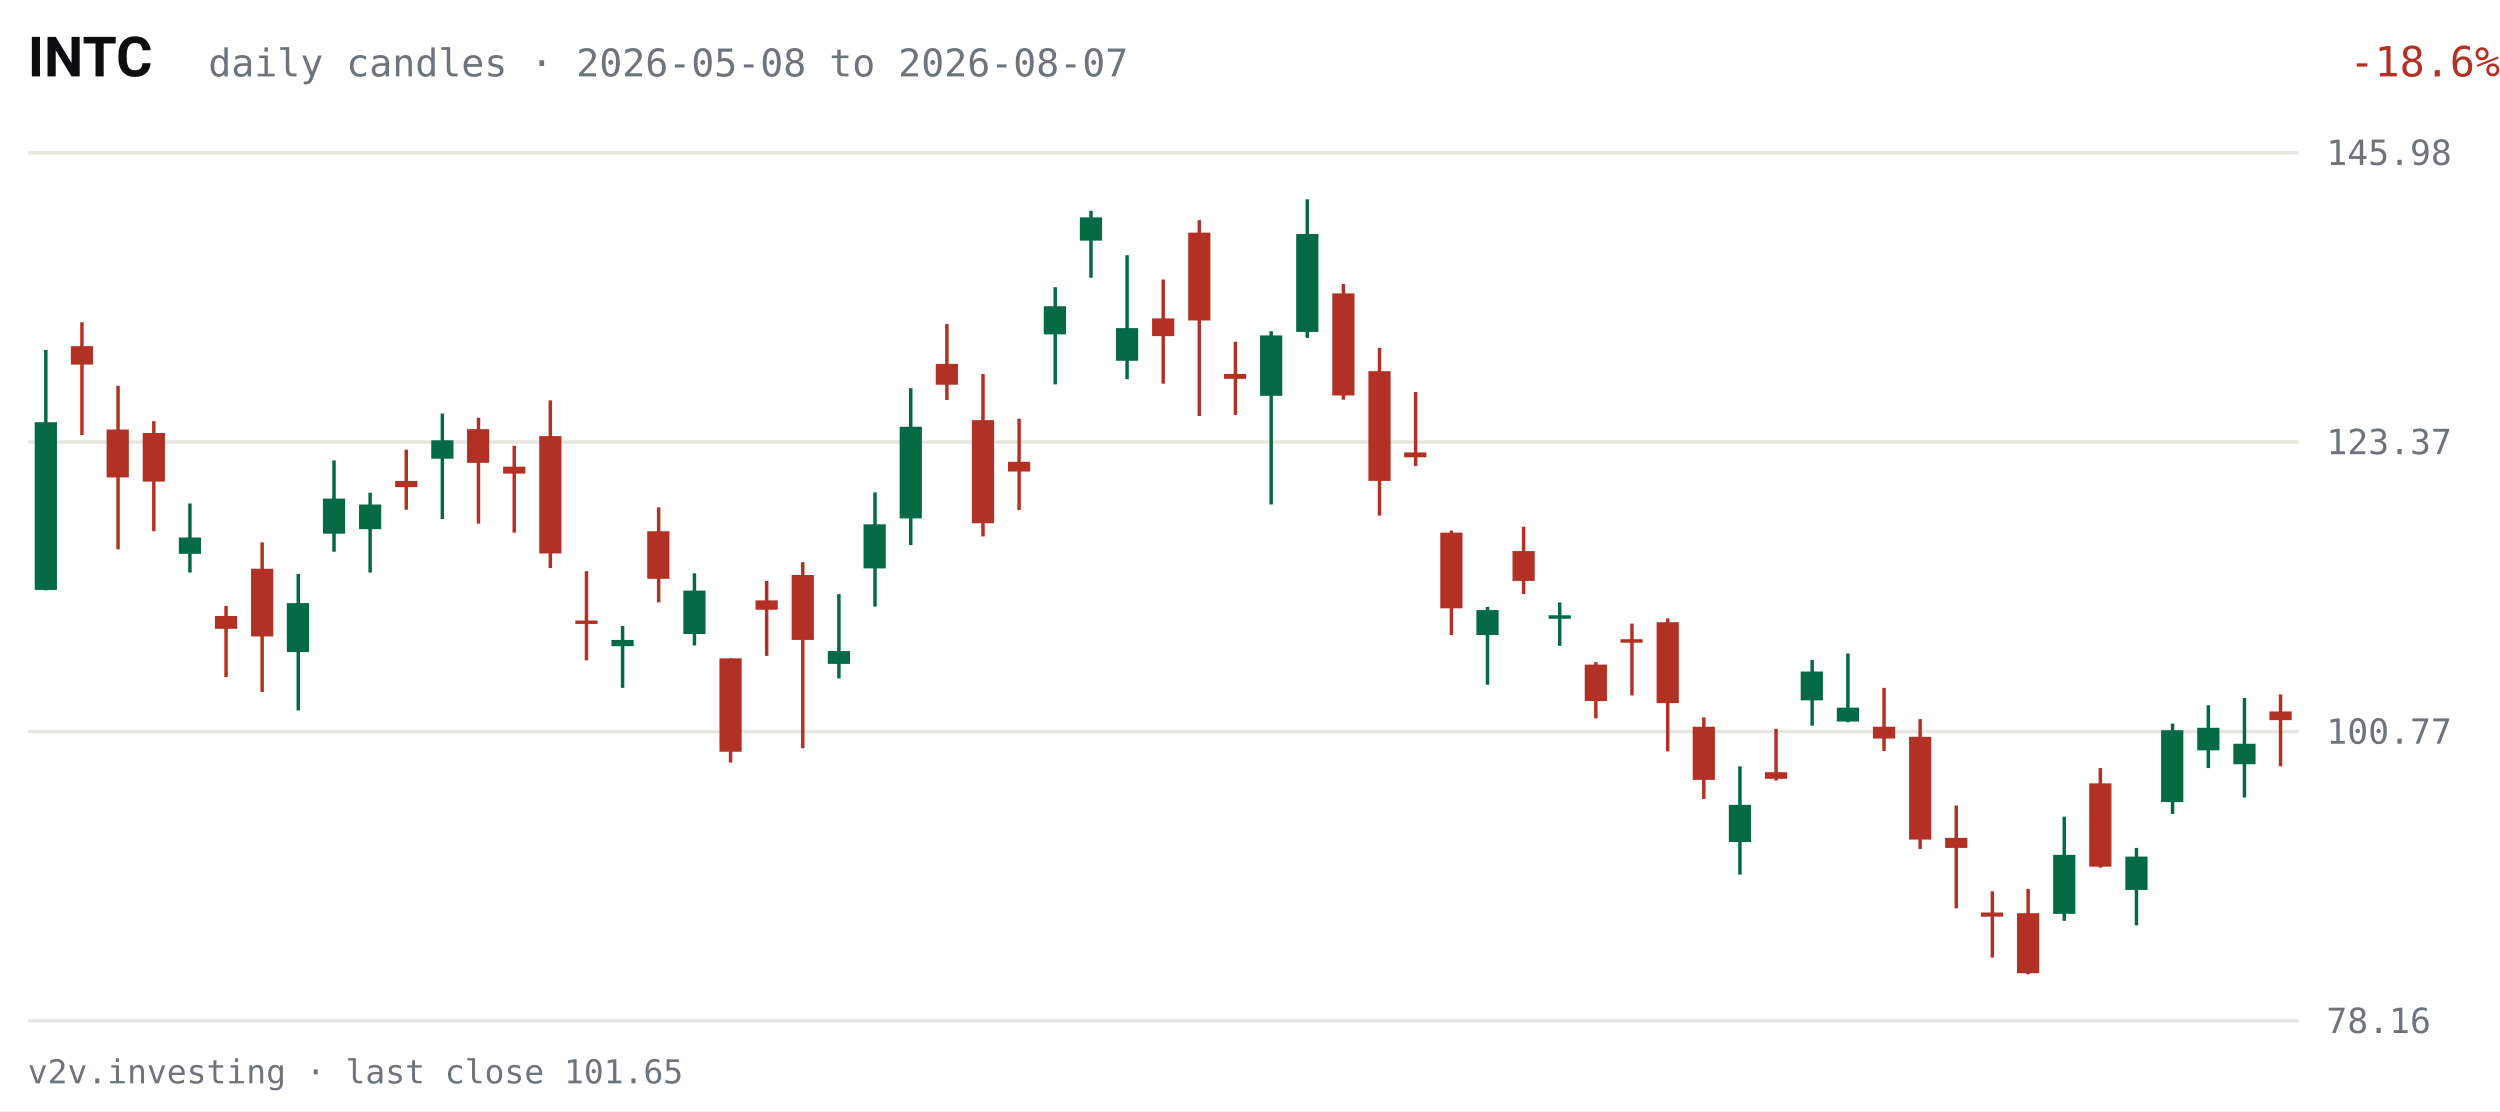
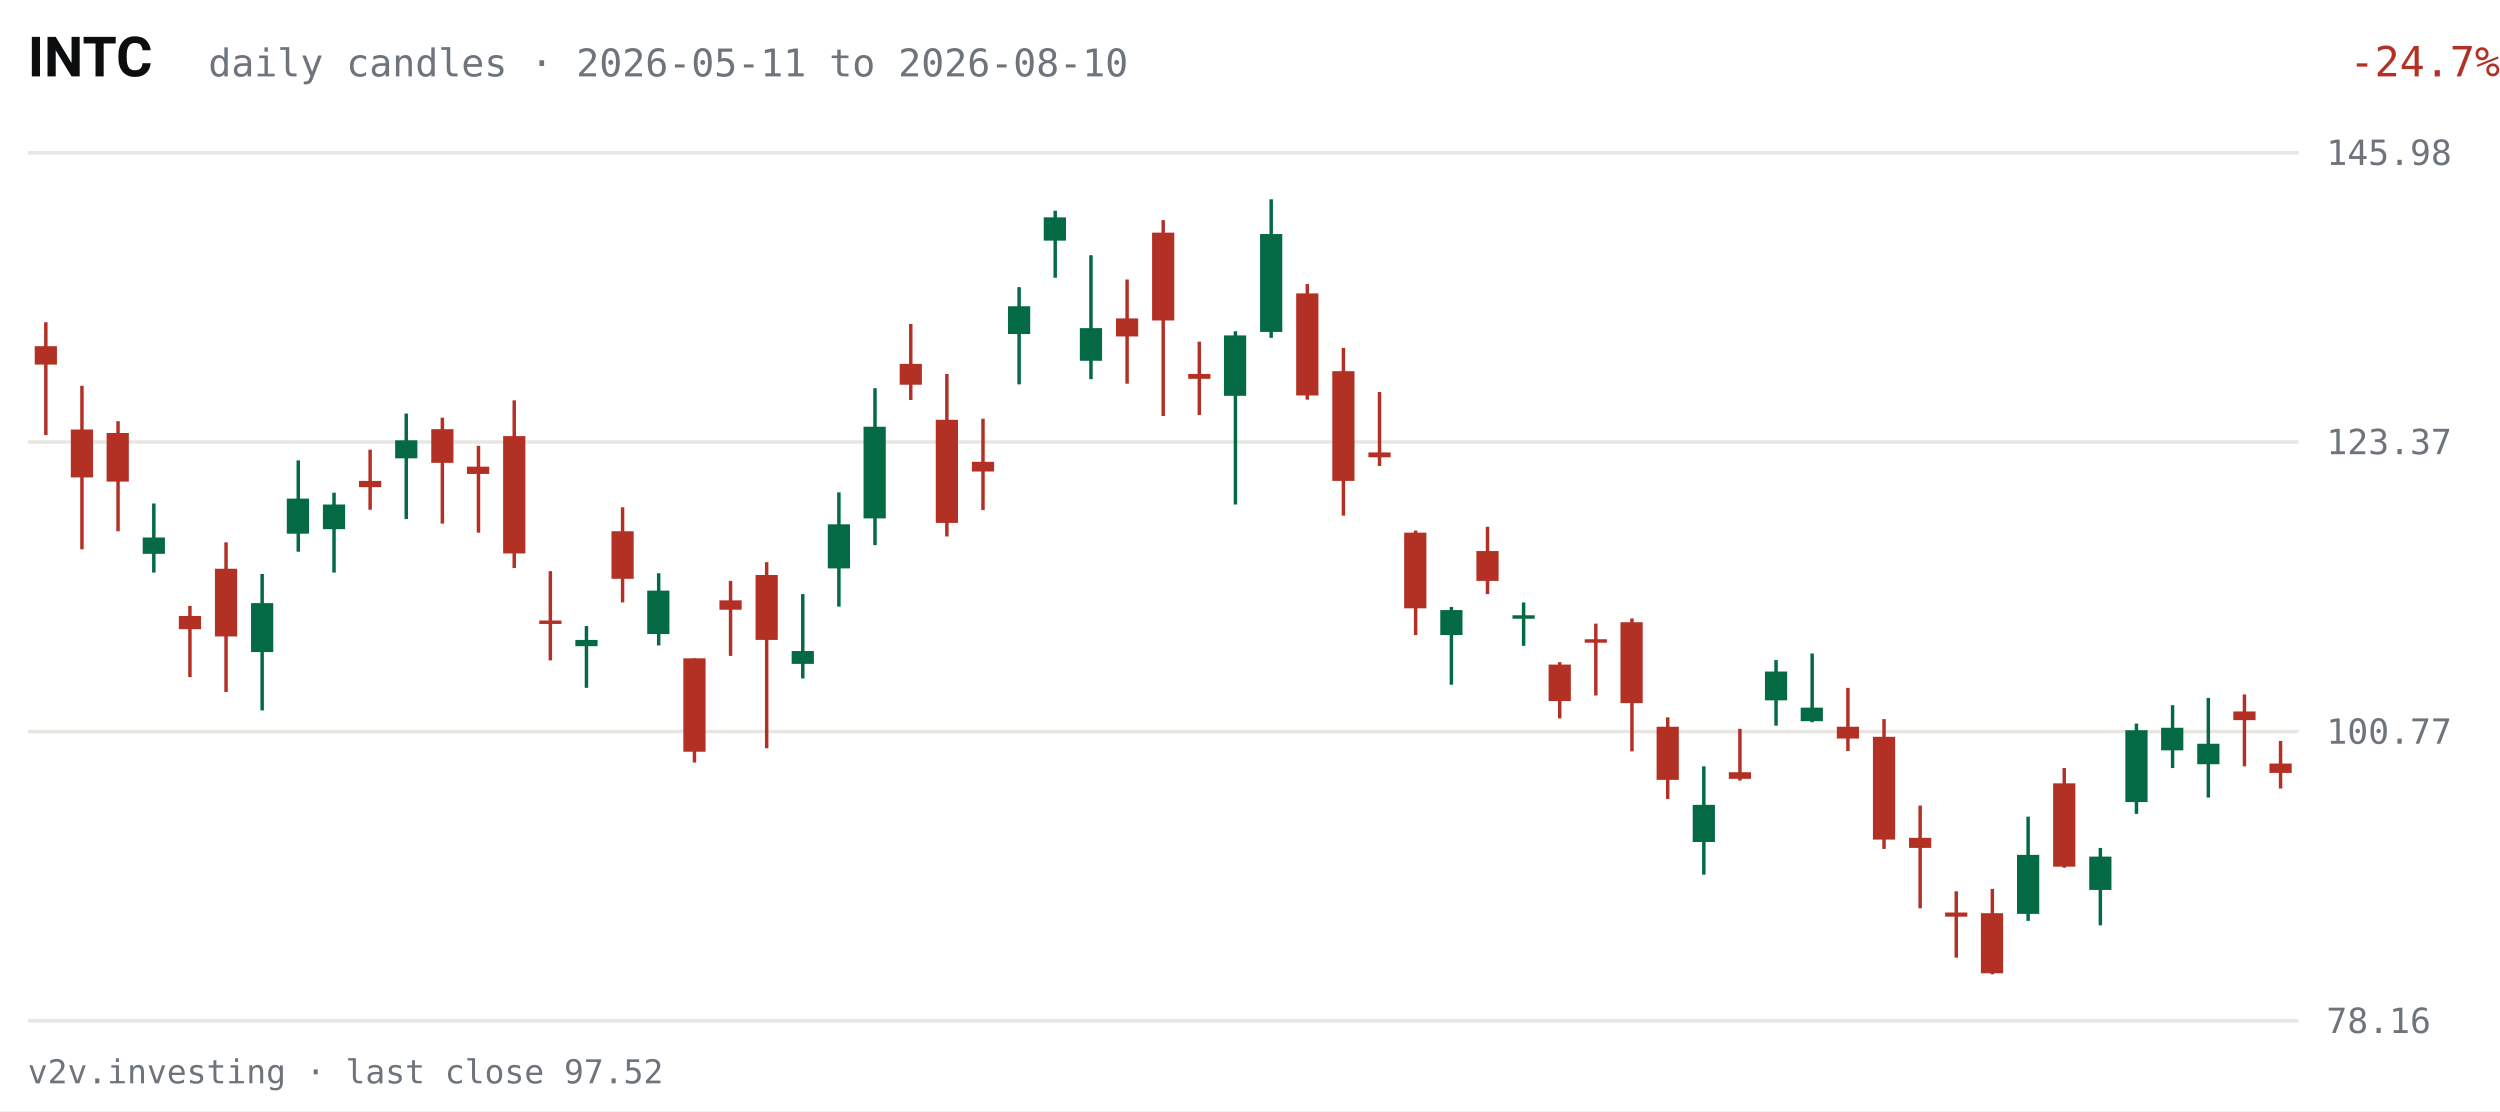
<svg xmlns="http://www.w3.org/2000/svg" viewBox="0 0 720 320" width="720" height="320" role="img" aria-label="INTC daily candles, last 63 sessions">
  <rect width="720" height="320" fill="#FFFFFF" />
  <text x="8" y="22" fill="#0C0D0E" font-size="16" font-weight="600" font-family="system-ui,-apple-system,Segoe UI,Roboto,sans-serif">INTC</text>
-   <text x="60" y="22" fill="#6E747B" font-size="11" font-family="ui-monospace,SFMono-Regular,Menlo,Consolas,monospace">daily candles · 2026-05-08 to 2026-08-07</text>
-   <text x="670" y="22" fill="#B33124" font-size="12" text-anchor="end" font-family="ui-monospace,SFMono-Regular,Menlo,Consolas,monospace" transform="translate(50,0)">-18.6%</text>
+   <text x="60" y="22" fill="#6E747B" font-size="11" font-family="ui-monospace,SFMono-Regular,Menlo,Consolas,monospace">daily candles · 2026-05-11 to 2026-08-10</text>
+   <text x="670" y="22" fill="#B33124" font-size="12" text-anchor="end" font-family="ui-monospace,SFMono-Regular,Menlo,Consolas,monospace" transform="translate(50,0)">-24.7%</text>
  <g font-family="ui-monospace,SFMono-Regular,Menlo,Consolas,monospace">
    <line x1="8" y1="294.0" x2="662" y2="294.0" stroke="#E7E6E1" stroke-width="1" />
    <text x="670" y="297.5" fill="#6E747B" font-size="10">78.16</text>
    <line x1="8" y1="210.7" x2="662" y2="210.7" stroke="#E7E6E1" stroke-width="1" />
    <text x="670" y="214.2" fill="#6E747B" font-size="10">100.77</text>
    <line x1="8" y1="127.3" x2="662" y2="127.3" stroke="#E7E6E1" stroke-width="1" />
    <text x="670" y="130.8" fill="#6E747B" font-size="10">123.37</text>
    <line x1="8" y1="44.0" x2="662" y2="44.0" stroke="#E7E6E1" stroke-width="1" />
    <text x="670" y="47.5" fill="#6E747B" font-size="10">145.98</text>
-     <line x1="13.2" y1="100.8" x2="13.2" y2="170.0" stroke="#046A44" stroke-width="1" />
-     <rect x="10.0" y="121.6" width="6.4" height="48.3" fill="#046A44" />
-     <line x1="23.6" y1="92.8" x2="23.6" y2="125.3" stroke="#B33124" stroke-width="1" />
-     <rect x="20.4" y="99.7" width="6.4" height="5.3" fill="#B33124" />
-     <line x1="34.0" y1="111.1" x2="34.0" y2="158.2" stroke="#B33124" stroke-width="1" />
-     <rect x="30.7" y="123.7" width="6.4" height="13.8" fill="#B33124" />
-     <line x1="44.3" y1="121.3" x2="44.3" y2="153.0" stroke="#B33124" stroke-width="1" />
-     <rect x="41.1" y="124.7" width="6.4" height="14.0" fill="#B33124" />
-     <line x1="54.7" y1="145.0" x2="54.7" y2="164.9" stroke="#046A44" stroke-width="1" />
-     <rect x="51.5" y="154.8" width="6.4" height="4.7" fill="#046A44" />
-     <line x1="65.1" y1="174.5" x2="65.1" y2="195.0" stroke="#B33124" stroke-width="1" />
-     <rect x="61.9" y="177.4" width="6.4" height="3.7" fill="#B33124" />
-     <line x1="75.5" y1="156.2" x2="75.5" y2="199.3" stroke="#B33124" stroke-width="1" />
-     <rect x="72.3" y="163.8" width="6.4" height="19.5" fill="#B33124" />
-     <line x1="85.9" y1="165.3" x2="85.9" y2="204.6" stroke="#046A44" stroke-width="1" />
-     <rect x="82.6" y="173.7" width="6.4" height="14.1" fill="#046A44" />
-     <line x1="96.2" y1="132.6" x2="96.2" y2="158.9" stroke="#046A44" stroke-width="1" />
-     <rect x="93.0" y="143.6" width="6.4" height="10.1" fill="#046A44" />
-     <line x1="106.6" y1="141.9" x2="106.6" y2="164.9" stroke="#046A44" stroke-width="1" />
-     <rect x="103.4" y="145.3" width="6.4" height="7.1" fill="#046A44" />
-     <line x1="117.0" y1="129.5" x2="117.0" y2="146.8" stroke="#B33124" stroke-width="1" />
-     <rect x="113.8" y="138.5" width="6.4" height="1.8" fill="#B33124" />
-     <line x1="127.4" y1="119.1" x2="127.4" y2="149.5" stroke="#046A44" stroke-width="1" />
-     <rect x="124.2" y="126.8" width="6.4" height="5.3" fill="#046A44" />
-     <line x1="137.8" y1="120.3" x2="137.8" y2="150.8" stroke="#B33124" stroke-width="1" />
-     <rect x="134.5" y="123.6" width="6.4" height="9.7" fill="#B33124" />
-     <line x1="148.1" y1="128.4" x2="148.1" y2="153.4" stroke="#B33124" stroke-width="1" />
-     <rect x="144.9" y="134.4" width="6.4" height="2.0" fill="#B33124" />
-     <line x1="158.5" y1="115.3" x2="158.5" y2="163.6" stroke="#B33124" stroke-width="1" />
-     <rect x="155.3" y="125.6" width="6.4" height="33.8" fill="#B33124" />
-     <line x1="168.9" y1="164.5" x2="168.9" y2="190.2" stroke="#B33124" stroke-width="1" />
-     <rect x="165.7" y="178.7" width="6.4" height="1.0" fill="#B33124" />
-     <line x1="179.3" y1="180.3" x2="179.3" y2="198.1" stroke="#046A44" stroke-width="1" />
-     <rect x="176.1" y="184.3" width="6.4" height="1.8" fill="#046A44" />
-     <line x1="189.7" y1="146.1" x2="189.7" y2="173.5" stroke="#B33124" stroke-width="1" />
-     <rect x="186.4" y="153.0" width="6.4" height="13.7" fill="#B33124" />
-     <line x1="200.0" y1="165.1" x2="200.0" y2="185.9" stroke="#046A44" stroke-width="1" />
-     <rect x="196.8" y="170.1" width="6.4" height="12.5" fill="#046A44" />
-     <line x1="210.4" y1="189.6" x2="210.4" y2="219.6" stroke="#B33124" stroke-width="1" />
-     <rect x="207.2" y="189.6" width="6.4" height="26.9" fill="#B33124" />
-     <line x1="220.8" y1="167.3" x2="220.8" y2="188.9" stroke="#B33124" stroke-width="1" />
-     <rect x="217.6" y="172.9" width="6.4" height="2.7" fill="#B33124" />
-     <line x1="231.2" y1="161.9" x2="231.2" y2="215.5" stroke="#B33124" stroke-width="1" />
-     <rect x="228.0" y="165.6" width="6.4" height="18.7" fill="#B33124" />
-     <line x1="241.6" y1="171.1" x2="241.6" y2="195.4" stroke="#046A44" stroke-width="1" />
-     <rect x="238.4" y="187.5" width="6.4" height="3.7" fill="#046A44" />
-     <line x1="252.0" y1="141.8" x2="252.0" y2="174.7" stroke="#046A44" stroke-width="1" />
-     <rect x="248.7" y="151.0" width="6.4" height="12.7" fill="#046A44" />
-     <line x1="262.3" y1="111.8" x2="262.3" y2="157.0" stroke="#046A44" stroke-width="1" />
-     <rect x="259.1" y="122.9" width="6.4" height="26.4" fill="#046A44" />
-     <line x1="272.7" y1="93.3" x2="272.7" y2="115.2" stroke="#B33124" stroke-width="1" />
-     <rect x="269.5" y="104.8" width="6.4" height="6.0" fill="#B33124" />
-     <line x1="283.1" y1="107.7" x2="283.1" y2="154.5" stroke="#B33124" stroke-width="1" />
-     <rect x="279.9" y="121.0" width="6.4" height="29.7" fill="#B33124" />
-     <line x1="293.5" y1="120.6" x2="293.5" y2="146.9" stroke="#B33124" stroke-width="1" />
-     <rect x="290.3" y="133.0" width="6.4" height="2.8" fill="#B33124" />
-     <line x1="303.9" y1="82.7" x2="303.9" y2="110.7" stroke="#046A44" stroke-width="1" />
-     <rect x="300.6" y="88.2" width="6.4" height="8.1" fill="#046A44" />
-     <line x1="314.2" y1="60.7" x2="314.2" y2="80.0" stroke="#046A44" stroke-width="1" />
-     <rect x="311.0" y="62.6" width="6.4" height="6.7" fill="#046A44" />
-     <line x1="324.6" y1="73.5" x2="324.6" y2="109.2" stroke="#046A44" stroke-width="1" />
-     <rect x="321.4" y="94.5" width="6.4" height="9.4" fill="#046A44" />
-     <line x1="335.0" y1="80.5" x2="335.0" y2="110.5" stroke="#B33124" stroke-width="1" />
-     <rect x="331.8" y="91.7" width="6.4" height="5.1" fill="#B33124" />
-     <line x1="345.4" y1="63.4" x2="345.4" y2="119.8" stroke="#B33124" stroke-width="1" />
-     <rect x="342.2" y="67.0" width="6.4" height="25.3" fill="#B33124" />
-     <line x1="355.8" y1="98.4" x2="355.8" y2="119.5" stroke="#B33124" stroke-width="1" />
-     <rect x="352.5" y="107.7" width="6.4" height="1.4" fill="#B33124" />
-     <line x1="366.1" y1="95.4" x2="366.1" y2="145.3" stroke="#046A44" stroke-width="1" />
-     <rect x="362.9" y="96.6" width="6.4" height="17.4" fill="#046A44" />
-     <line x1="376.5" y1="57.4" x2="376.5" y2="97.3" stroke="#046A44" stroke-width="1" />
-     <rect x="373.3" y="67.4" width="6.4" height="28.2" fill="#046A44" />
-     <line x1="386.9" y1="81.8" x2="386.9" y2="115.1" stroke="#B33124" stroke-width="1" />
-     <rect x="383.7" y="84.5" width="6.4" height="29.4" fill="#B33124" />
-     <line x1="397.3" y1="100.2" x2="397.3" y2="148.5" stroke="#B33124" stroke-width="1" />
-     <rect x="394.1" y="106.9" width="6.4" height="31.6" fill="#B33124" />
-     <line x1="407.7" y1="112.9" x2="407.7" y2="134.2" stroke="#B33124" stroke-width="1" />
-     <rect x="404.4" y="130.3" width="6.4" height="1.4" fill="#B33124" />
-     <line x1="418.0" y1="152.8" x2="418.0" y2="182.9" stroke="#B33124" stroke-width="1" />
-     <rect x="414.8" y="153.4" width="6.4" height="21.8" fill="#B33124" />
-     <line x1="428.4" y1="174.8" x2="428.4" y2="197.2" stroke="#046A44" stroke-width="1" />
-     <rect x="425.2" y="175.7" width="6.4" height="7.2" fill="#046A44" />
-     <line x1="438.8" y1="151.7" x2="438.8" y2="171.1" stroke="#B33124" stroke-width="1" />
-     <rect x="435.6" y="158.7" width="6.4" height="8.6" fill="#B33124" />
-     <line x1="449.2" y1="173.5" x2="449.2" y2="186.0" stroke="#046A44" stroke-width="1" />
-     <rect x="446.0" y="177.2" width="6.4" height="1.0" fill="#046A44" />
-     <line x1="459.6" y1="190.7" x2="459.6" y2="206.9" stroke="#B33124" stroke-width="1" />
-     <rect x="456.4" y="191.4" width="6.4" height="10.5" fill="#B33124" />
-     <line x1="470.0" y1="179.6" x2="470.0" y2="200.3" stroke="#B33124" stroke-width="1" />
-     <rect x="466.7" y="184.1" width="6.4" height="1.0" fill="#B33124" />
-     <line x1="480.3" y1="178.1" x2="480.3" y2="216.4" stroke="#B33124" stroke-width="1" />
-     <rect x="477.1" y="179.2" width="6.4" height="23.3" fill="#B33124" />
-     <line x1="490.7" y1="206.6" x2="490.7" y2="230.1" stroke="#B33124" stroke-width="1" />
-     <rect x="487.5" y="209.3" width="6.4" height="15.3" fill="#B33124" />
-     <line x1="501.1" y1="220.7" x2="501.1" y2="251.9" stroke="#046A44" stroke-width="1" />
-     <rect x="497.9" y="231.8" width="6.4" height="10.7" fill="#046A44" />
-     <line x1="511.5" y1="209.9" x2="511.5" y2="224.8" stroke="#B33124" stroke-width="1" />
-     <rect x="508.3" y="222.4" width="6.4" height="1.9" fill="#B33124" />
-     <line x1="521.9" y1="190.1" x2="521.9" y2="209.0" stroke="#046A44" stroke-width="1" />
-     <rect x="518.6" y="193.4" width="6.4" height="8.3" fill="#046A44" />
-     <line x1="532.2" y1="188.2" x2="532.2" y2="208.0" stroke="#046A44" stroke-width="1" />
-     <rect x="529.0" y="203.8" width="6.4" height="4.0" fill="#046A44" />
-     <line x1="542.6" y1="198.1" x2="542.6" y2="216.3" stroke="#B33124" stroke-width="1" />
-     <rect x="539.4" y="209.3" width="6.4" height="3.4" fill="#B33124" />
-     <line x1="553.0" y1="207.1" x2="553.0" y2="244.5" stroke="#B33124" stroke-width="1" />
-     <rect x="549.8" y="212.2" width="6.4" height="29.6" fill="#B33124" />
-     <line x1="563.4" y1="232.0" x2="563.4" y2="261.6" stroke="#B33124" stroke-width="1" />
-     <rect x="560.2" y="241.3" width="6.4" height="2.9" fill="#B33124" />
-     <line x1="573.8" y1="256.7" x2="573.8" y2="275.8" stroke="#B33124" stroke-width="1" />
-     <rect x="570.5" y="262.8" width="6.4" height="1.2" fill="#B33124" />
-     <line x1="584.1" y1="256.0" x2="584.1" y2="280.6" stroke="#B33124" stroke-width="1" />
-     <rect x="580.9" y="263.0" width="6.4" height="17.3" fill="#B33124" />
-     <line x1="594.5" y1="235.2" x2="594.5" y2="265.2" stroke="#046A44" stroke-width="1" />
-     <rect x="591.3" y="246.2" width="6.4" height="17.0" fill="#046A44" />
-     <line x1="604.9" y1="221.2" x2="604.9" y2="249.9" stroke="#B33124" stroke-width="1" />
-     <rect x="601.7" y="225.6" width="6.4" height="24.0" fill="#B33124" />
-     <line x1="615.3" y1="244.2" x2="615.3" y2="266.5" stroke="#046A44" stroke-width="1" />
-     <rect x="612.1" y="246.7" width="6.4" height="9.6" fill="#046A44" />
-     <line x1="625.7" y1="208.4" x2="625.7" y2="234.4" stroke="#046A44" stroke-width="1" />
-     <rect x="622.4" y="210.3" width="6.4" height="20.7" fill="#046A44" />
-     <line x1="636.0" y1="203.1" x2="636.0" y2="221.2" stroke="#046A44" stroke-width="1" />
-     <rect x="632.8" y="209.6" width="6.4" height="6.5" fill="#046A44" />
-     <line x1="646.4" y1="201.0" x2="646.4" y2="229.7" stroke="#046A44" stroke-width="1" />
-     <rect x="643.2" y="214.2" width="6.4" height="5.9" fill="#046A44" />
-     <line x1="656.8" y1="200.0" x2="656.8" y2="220.7" stroke="#B33124" stroke-width="1" />
-     <rect x="653.6" y="204.9" width="6.4" height="2.5" fill="#B33124" />
+     <line x1="13.2" y1="92.8" x2="13.2" y2="125.3" stroke="#B33124" stroke-width="1" />
+     <rect x="10.0" y="99.7" width="6.4" height="5.3" fill="#B33124" />
+     <line x1="23.6" y1="111.1" x2="23.6" y2="158.2" stroke="#B33124" stroke-width="1" />
+     <rect x="20.4" y="123.7" width="6.4" height="13.8" fill="#B33124" />
+     <line x1="34.0" y1="121.3" x2="34.0" y2="153.0" stroke="#B33124" stroke-width="1" />
+     <rect x="30.7" y="124.7" width="6.4" height="14.0" fill="#B33124" />
+     <line x1="44.3" y1="145.0" x2="44.3" y2="164.9" stroke="#046A44" stroke-width="1" />
+     <rect x="41.1" y="154.8" width="6.4" height="4.7" fill="#046A44" />
+     <line x1="54.7" y1="174.5" x2="54.7" y2="195.0" stroke="#B33124" stroke-width="1" />
+     <rect x="51.5" y="177.4" width="6.4" height="3.8" fill="#B33124" />
+     <line x1="65.1" y1="156.2" x2="65.1" y2="199.3" stroke="#B33124" stroke-width="1" />
+     <rect x="61.9" y="163.8" width="6.4" height="19.5" fill="#B33124" />
+     <line x1="75.5" y1="165.3" x2="75.5" y2="204.6" stroke="#046A44" stroke-width="1" />
+     <rect x="72.3" y="173.7" width="6.4" height="14.1" fill="#046A44" />
+     <line x1="85.9" y1="132.6" x2="85.9" y2="158.9" stroke="#046A44" stroke-width="1" />
+     <rect x="82.6" y="143.6" width="6.4" height="10.1" fill="#046A44" />
+     <line x1="96.2" y1="141.9" x2="96.2" y2="164.9" stroke="#046A44" stroke-width="1" />
+     <rect x="93.0" y="145.3" width="6.4" height="7.1" fill="#046A44" />
+     <line x1="106.6" y1="129.5" x2="106.6" y2="146.8" stroke="#B33124" stroke-width="1" />
+     <rect x="103.4" y="138.5" width="6.4" height="1.8" fill="#B33124" />
+     <line x1="117.0" y1="119.1" x2="117.0" y2="149.5" stroke="#046A44" stroke-width="1" />
+     <rect x="113.8" y="126.8" width="6.4" height="5.2" fill="#046A44" />
+     <line x1="127.4" y1="120.3" x2="127.4" y2="150.8" stroke="#B33124" stroke-width="1" />
+     <rect x="124.2" y="123.6" width="6.4" height="9.7" fill="#B33124" />
+     <line x1="137.8" y1="128.4" x2="137.8" y2="153.4" stroke="#B33124" stroke-width="1" />
+     <rect x="134.5" y="134.4" width="6.4" height="2.1" fill="#B33124" />
+     <line x1="148.1" y1="115.3" x2="148.1" y2="163.6" stroke="#B33124" stroke-width="1" />
+     <rect x="144.9" y="125.6" width="6.4" height="33.8" fill="#B33124" />
+     <line x1="158.5" y1="164.5" x2="158.5" y2="190.2" stroke="#B33124" stroke-width="1" />
+     <rect x="155.3" y="178.7" width="6.4" height="1.0" fill="#B33124" />
+     <line x1="168.9" y1="180.3" x2="168.9" y2="198.1" stroke="#046A44" stroke-width="1" />
+     <rect x="165.7" y="184.3" width="6.4" height="1.8" fill="#046A44" />
+     <line x1="179.3" y1="146.1" x2="179.3" y2="173.5" stroke="#B33124" stroke-width="1" />
+     <rect x="176.1" y="153.0" width="6.4" height="13.7" fill="#B33124" />
+     <line x1="189.7" y1="165.1" x2="189.7" y2="185.9" stroke="#046A44" stroke-width="1" />
+     <rect x="186.4" y="170.1" width="6.4" height="12.5" fill="#046A44" />
+     <line x1="200.0" y1="189.6" x2="200.0" y2="219.6" stroke="#B33124" stroke-width="1" />
+     <rect x="196.8" y="189.6" width="6.4" height="26.9" fill="#B33124" />
+     <line x1="210.4" y1="167.3" x2="210.4" y2="188.9" stroke="#B33124" stroke-width="1" />
+     <rect x="207.2" y="172.9" width="6.4" height="2.7" fill="#B33124" />
+     <line x1="220.8" y1="161.9" x2="220.8" y2="215.5" stroke="#B33124" stroke-width="1" />
+     <rect x="217.6" y="165.6" width="6.4" height="18.7" fill="#B33124" />
+     <line x1="231.2" y1="171.1" x2="231.2" y2="195.4" stroke="#046A44" stroke-width="1" />
+     <rect x="228.0" y="187.5" width="6.4" height="3.7" fill="#046A44" />
+     <line x1="241.6" y1="141.8" x2="241.6" y2="174.7" stroke="#046A44" stroke-width="1" />
+     <rect x="238.4" y="151.0" width="6.4" height="12.7" fill="#046A44" />
+     <line x1="252.0" y1="111.8" x2="252.0" y2="157.0" stroke="#046A44" stroke-width="1" />
+     <rect x="248.7" y="122.9" width="6.4" height="26.4" fill="#046A44" />
+     <line x1="262.3" y1="93.3" x2="262.3" y2="115.2" stroke="#B33124" stroke-width="1" />
+     <rect x="259.1" y="104.8" width="6.4" height="6.0" fill="#B33124" />
+     <line x1="272.7" y1="107.7" x2="272.7" y2="154.5" stroke="#B33124" stroke-width="1" />
+     <rect x="269.5" y="120.9" width="6.4" height="29.7" fill="#B33124" />
+     <line x1="283.1" y1="120.6" x2="283.1" y2="146.9" stroke="#B33124" stroke-width="1" />
+     <rect x="279.9" y="133.0" width="6.4" height="2.8" fill="#B33124" />
+     <line x1="293.5" y1="82.7" x2="293.5" y2="110.7" stroke="#046A44" stroke-width="1" />
+     <rect x="290.3" y="88.2" width="6.4" height="8.0" fill="#046A44" />
+     <line x1="303.9" y1="60.7" x2="303.9" y2="80.0" stroke="#046A44" stroke-width="1" />
+     <rect x="300.6" y="62.6" width="6.4" height="6.7" fill="#046A44" />
+     <line x1="314.2" y1="73.5" x2="314.2" y2="109.2" stroke="#046A44" stroke-width="1" />
+     <rect x="311.0" y="94.5" width="6.4" height="9.4" fill="#046A44" />
+     <line x1="324.6" y1="80.5" x2="324.6" y2="110.5" stroke="#B33124" stroke-width="1" />
+     <rect x="321.4" y="91.7" width="6.4" height="5.2" fill="#B33124" />
+     <line x1="335.0" y1="63.4" x2="335.0" y2="119.8" stroke="#B33124" stroke-width="1" />
+     <rect x="331.8" y="67.0" width="6.4" height="25.3" fill="#B33124" />
+     <line x1="345.4" y1="98.4" x2="345.4" y2="119.5" stroke="#B33124" stroke-width="1" />
+     <rect x="342.2" y="107.7" width="6.4" height="1.4" fill="#B33124" />
+     <line x1="355.8" y1="95.4" x2="355.8" y2="145.3" stroke="#046A44" stroke-width="1" />
+     <rect x="352.5" y="96.6" width="6.4" height="17.4" fill="#046A44" />
+     <line x1="366.1" y1="57.4" x2="366.1" y2="97.3" stroke="#046A44" stroke-width="1" />
+     <rect x="362.9" y="67.4" width="6.4" height="28.2" fill="#046A44" />
+     <line x1="376.5" y1="81.8" x2="376.5" y2="115.1" stroke="#B33124" stroke-width="1" />
+     <rect x="373.3" y="84.5" width="6.4" height="29.4" fill="#B33124" />
+     <line x1="386.9" y1="100.2" x2="386.9" y2="148.5" stroke="#B33124" stroke-width="1" />
+     <rect x="383.7" y="106.9" width="6.4" height="31.6" fill="#B33124" />
+     <line x1="397.3" y1="112.9" x2="397.3" y2="134.2" stroke="#B33124" stroke-width="1" />
+     <rect x="394.1" y="130.3" width="6.4" height="1.4" fill="#B33124" />
+     <line x1="407.7" y1="152.8" x2="407.7" y2="182.9" stroke="#B33124" stroke-width="1" />
+     <rect x="404.4" y="153.4" width="6.4" height="21.8" fill="#B33124" />
+     <line x1="418.0" y1="174.8" x2="418.0" y2="197.2" stroke="#046A44" stroke-width="1" />
+     <rect x="414.8" y="175.7" width="6.4" height="7.2" fill="#046A44" />
+     <line x1="428.4" y1="151.7" x2="428.4" y2="171.1" stroke="#B33124" stroke-width="1" />
+     <rect x="425.2" y="158.7" width="6.4" height="8.6" fill="#B33124" />
+     <line x1="438.8" y1="173.5" x2="438.8" y2="186.0" stroke="#046A44" stroke-width="1" />
+     <rect x="435.6" y="177.2" width="6.4" height="1.0" fill="#046A44" />
+     <line x1="449.2" y1="190.7" x2="449.2" y2="206.9" stroke="#B33124" stroke-width="1" />
+     <rect x="446.0" y="191.4" width="6.4" height="10.5" fill="#B33124" />
+     <line x1="459.6" y1="179.6" x2="459.6" y2="200.3" stroke="#B33124" stroke-width="1" />
+     <rect x="456.4" y="184.1" width="6.4" height="1.0" fill="#B33124" />
+     <line x1="470.0" y1="178.1" x2="470.0" y2="216.4" stroke="#B33124" stroke-width="1" />
+     <rect x="466.7" y="179.2" width="6.4" height="23.3" fill="#B33124" />
+     <line x1="480.3" y1="206.6" x2="480.3" y2="230.1" stroke="#B33124" stroke-width="1" />
+     <rect x="477.1" y="209.3" width="6.4" height="15.3" fill="#B33124" />
+     <line x1="490.7" y1="220.7" x2="490.7" y2="251.9" stroke="#046A44" stroke-width="1" />
+     <rect x="487.5" y="231.8" width="6.4" height="10.7" fill="#046A44" />
+     <line x1="501.1" y1="209.9" x2="501.1" y2="224.8" stroke="#B33124" stroke-width="1" />
+     <rect x="497.9" y="222.4" width="6.4" height="1.9" fill="#B33124" />
+     <line x1="511.5" y1="190.1" x2="511.5" y2="209.0" stroke="#046A44" stroke-width="1" />
+     <rect x="508.3" y="193.4" width="6.4" height="8.3" fill="#046A44" />
+     <line x1="521.9" y1="188.2" x2="521.9" y2="208.0" stroke="#046A44" stroke-width="1" />
+     <rect x="518.6" y="203.8" width="6.4" height="3.9" fill="#046A44" />
+     <line x1="532.2" y1="198.1" x2="532.2" y2="216.3" stroke="#B33124" stroke-width="1" />
+     <rect x="529.0" y="209.3" width="6.4" height="3.4" fill="#B33124" />
+     <line x1="542.6" y1="207.1" x2="542.6" y2="244.5" stroke="#B33124" stroke-width="1" />
+     <rect x="539.4" y="212.2" width="6.4" height="29.6" fill="#B33124" />
+     <line x1="553.0" y1="232.0" x2="553.0" y2="261.6" stroke="#B33124" stroke-width="1" />
+     <rect x="549.8" y="241.3" width="6.4" height="2.9" fill="#B33124" />
+     <line x1="563.4" y1="256.7" x2="563.4" y2="275.8" stroke="#B33124" stroke-width="1" />
+     <rect x="560.2" y="262.8" width="6.4" height="1.2" fill="#B33124" />
+     <line x1="573.8" y1="256.0" x2="573.8" y2="280.6" stroke="#B33124" stroke-width="1" />
+     <rect x="570.5" y="263.0" width="6.4" height="17.3" fill="#B33124" />
+     <line x1="584.1" y1="235.2" x2="584.1" y2="265.2" stroke="#046A44" stroke-width="1" />
+     <rect x="580.9" y="246.2" width="6.4" height="17.0" fill="#046A44" />
+     <line x1="594.5" y1="221.2" x2="594.5" y2="249.9" stroke="#B33124" stroke-width="1" />
+     <rect x="591.3" y="225.6" width="6.4" height="24.0" fill="#B33124" />
+     <line x1="604.9" y1="244.2" x2="604.9" y2="266.5" stroke="#046A44" stroke-width="1" />
+     <rect x="601.7" y="246.7" width="6.4" height="9.6" fill="#046A44" />
+     <line x1="615.3" y1="208.4" x2="615.3" y2="234.4" stroke="#046A44" stroke-width="1" />
+     <rect x="612.1" y="210.3" width="6.4" height="20.7" fill="#046A44" />
+     <line x1="625.7" y1="203.1" x2="625.7" y2="221.2" stroke="#046A44" stroke-width="1" />
+     <rect x="622.4" y="209.6" width="6.4" height="6.5" fill="#046A44" />
+     <line x1="636.0" y1="201.0" x2="636.0" y2="229.7" stroke="#046A44" stroke-width="1" />
+     <rect x="632.8" y="214.2" width="6.4" height="5.9" fill="#046A44" />
+     <line x1="646.4" y1="200.0" x2="646.4" y2="220.7" stroke="#B33124" stroke-width="1" />
+     <rect x="643.2" y="204.9" width="6.4" height="2.5" fill="#B33124" />
+     <line x1="656.8" y1="213.4" x2="656.8" y2="227.1" stroke="#B33124" stroke-width="1" />
+     <rect x="653.6" y="219.9" width="6.4" height="2.7" fill="#B33124" />
  </g>
-   <text x="8" y="312" fill="#6E747B" font-size="9.5" font-family="ui-monospace,SFMono-Regular,Menlo,Consolas,monospace">v2v.investing · last close 101.65</text>
+   <text x="8" y="312" fill="#6E747B" font-size="9.5" font-family="ui-monospace,SFMono-Regular,Menlo,Consolas,monospace">v2v.investing · last close 97.52</text>
</svg>
